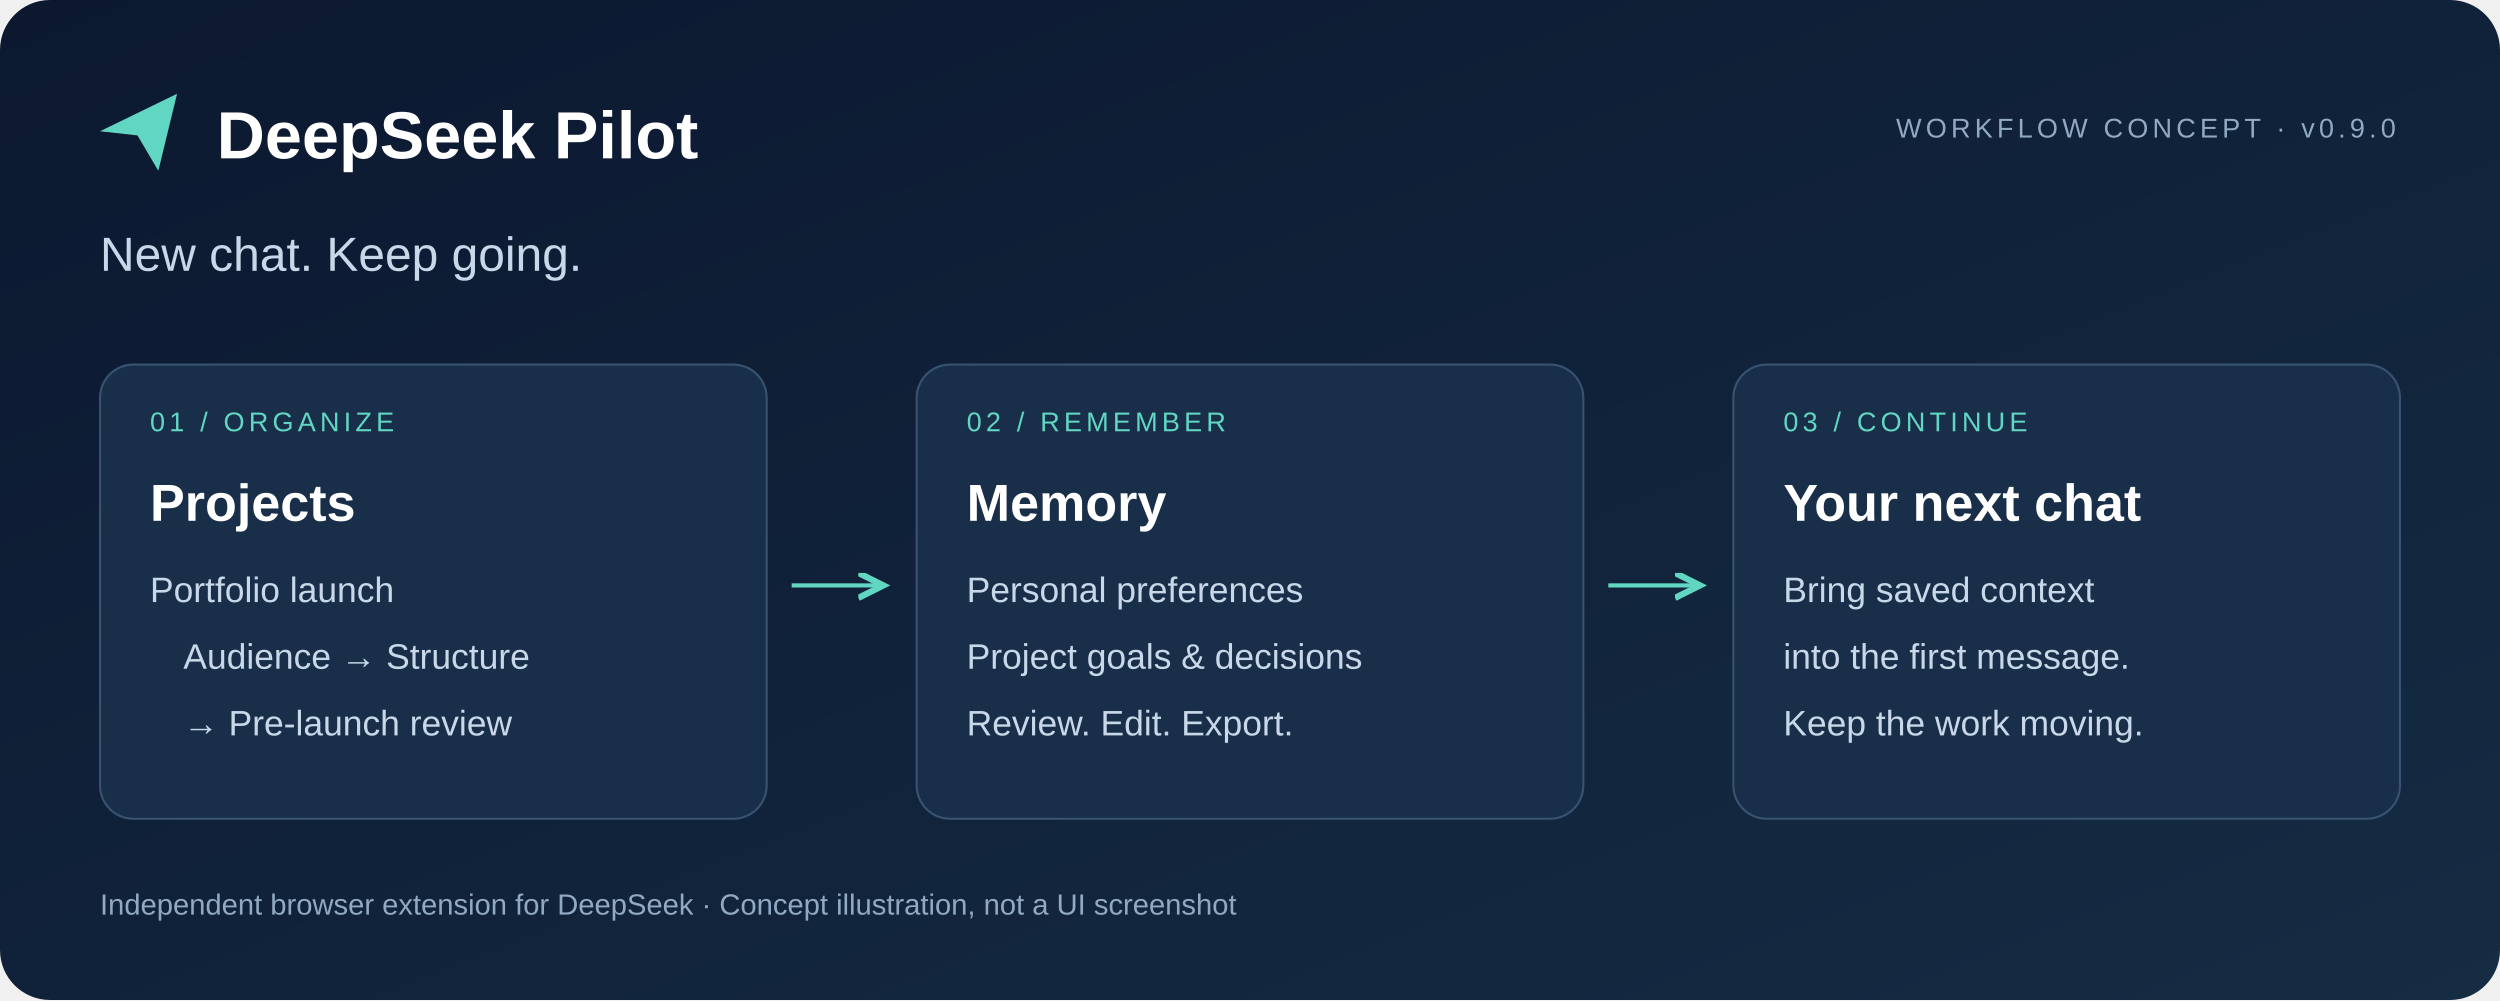
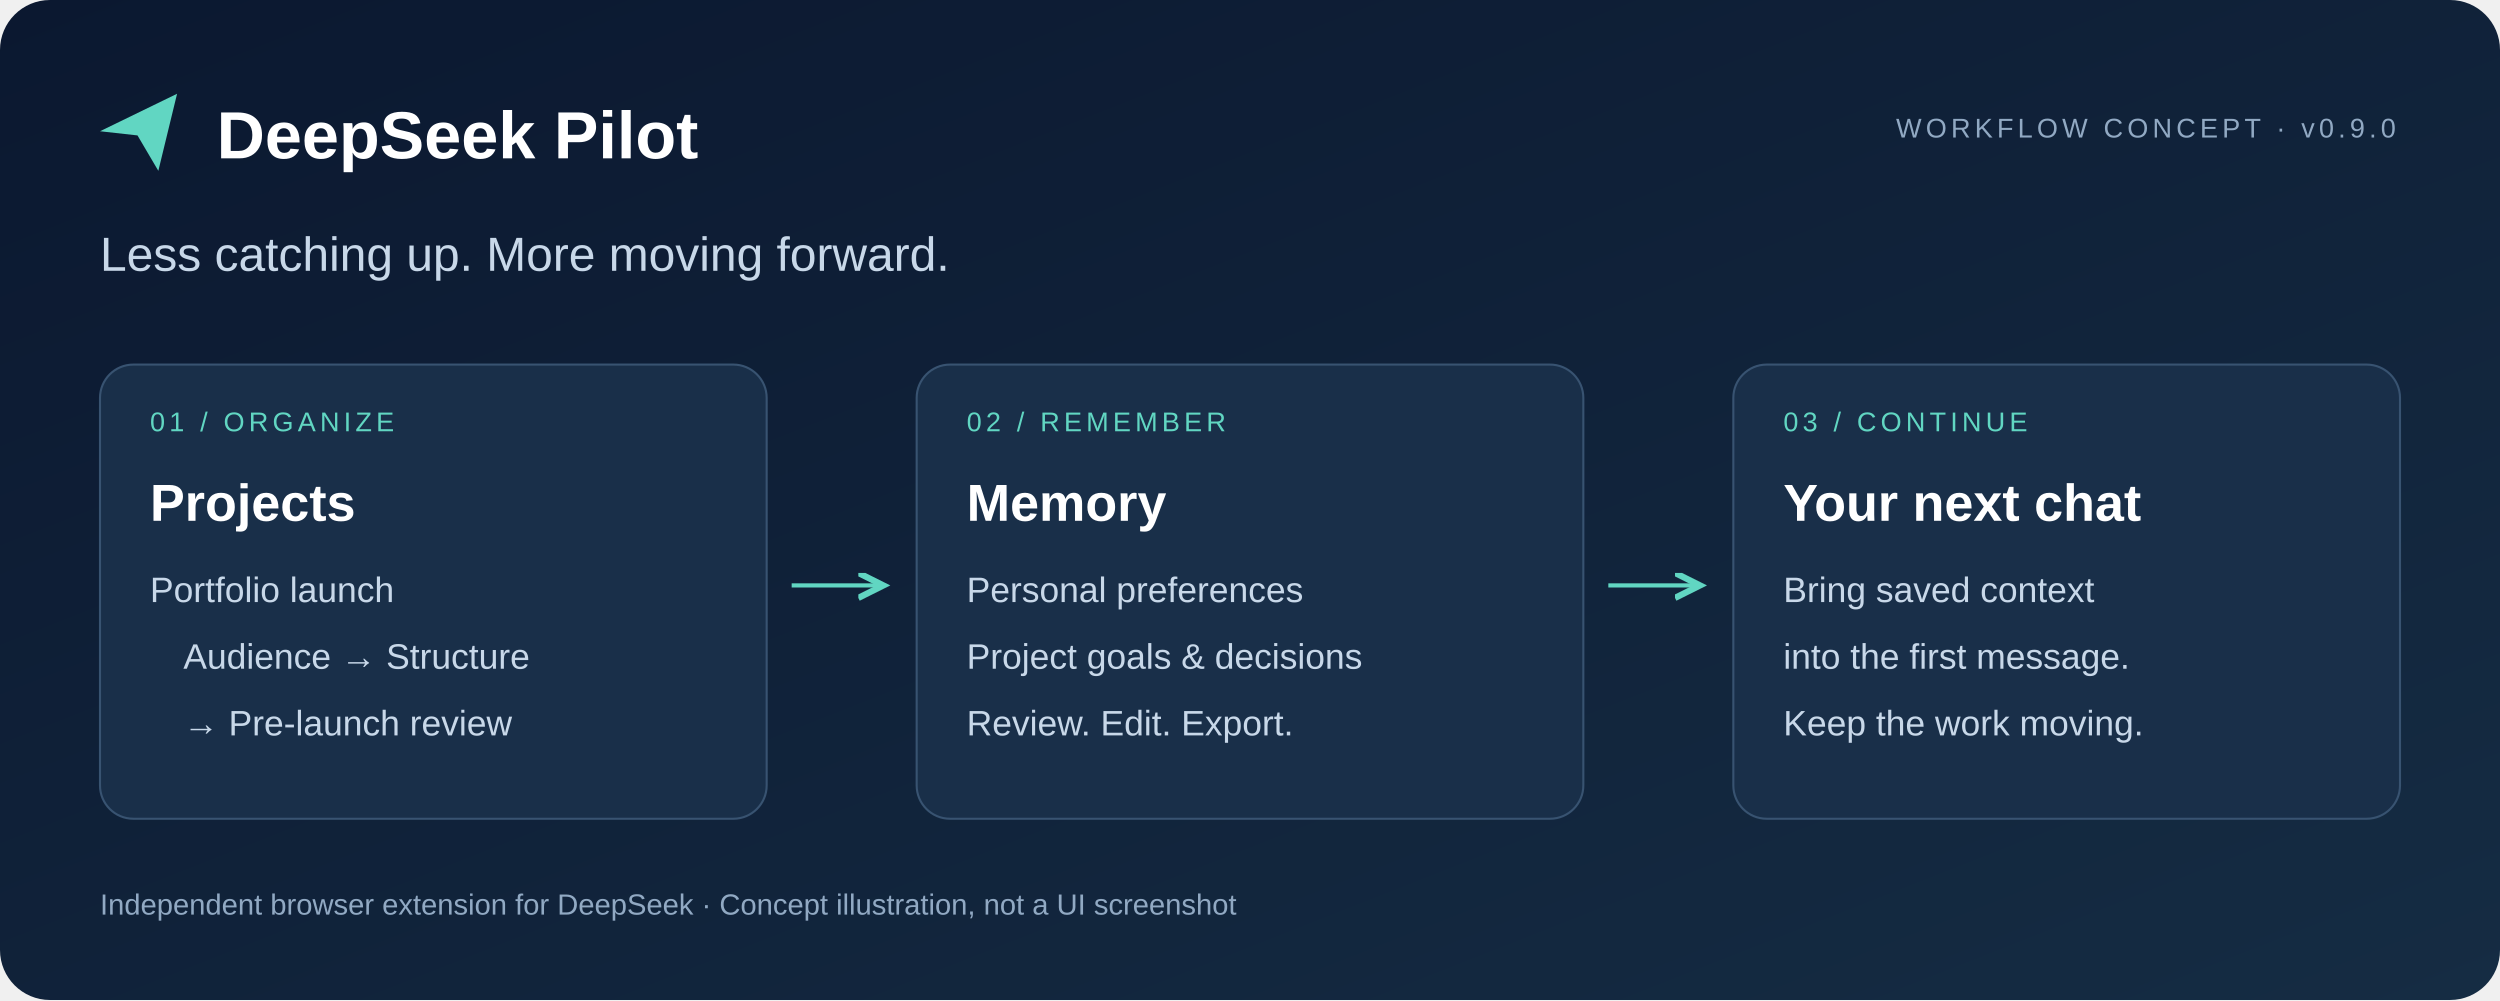
<svg xmlns="http://www.w3.org/2000/svg" width="1200" height="480" viewBox="0 0 1200 480" role="img" aria-labelledby="title desc">
  <defs>
    <linearGradient id="bg" x2="1" y2="1">
      <stop stop-color="#0b1830" />
      <stop offset="1" stop-color="#152c43" />
    </linearGradient>
    <marker id="arrow" markerWidth="8" markerHeight="8" refX="6" refY="3" orient="auto">
      <path d="M0 0L6 3L0 6" fill="none" stroke="#61d6c2" stroke-width="1.5" />
    </marker>
  </defs>
  <rect width="1200" height="480" rx="24" fill="url(#bg)" />
  <g font-family="Segoe UI,Arial,sans-serif">
    <path d="M48 63L85 45L76 82L66 65Z" fill="#61d6c2" />
    <text x="104" y="76" fill="#fff" font-size="32" font-weight="700">DeepSeek Pilot</text>
-     <text x="48" y="130" fill="#c8d8e9" font-size="23">New chat. Keep going.</text>
+     <text x="48" y="130" fill="#c8d8e9" font-size="23">Less catching up. More moving forward.</text>
    <text x="1150" y="66" text-anchor="end" fill="#91a9c3" font-size="13" letter-spacing="2">WORKFLOW CONCEPT · v0.9.0</text>
    <g fill="#192f49" stroke="#385371">
      <rect x="48" y="175" width="320" height="218" rx="16" />
      <rect x="440" y="175" width="320" height="218" rx="16" />
      <rect x="832" y="175" width="320" height="218" rx="16" />
    </g>
    <g fill="#61d6c2" font-size="13" letter-spacing="2">
      <text x="72" y="207">01 / ORGANIZE</text>
      <text x="464" y="207">02 / REMEMBER</text>
      <text x="856" y="207">03 / CONTINUE</text>
    </g>
    <g fill="#fff" font-size="25" font-weight="600">
      <text x="72" y="250">Projects</text>
      <text x="464" y="250">Memory</text>
      <text x="856" y="250">Your next chat</text>
    </g>
    <g fill="#c8d8e9" font-size="17">
      <text x="72" y="289">Portfolio launch</text>
      <text x="88" y="321">Audience → Structure</text>
      <text x="88" y="353">→ Pre-launch review</text>
      <text x="464" y="289">Personal preferences</text>
      <text x="464" y="321">Project goals &amp; decisions</text>
      <text x="464" y="353">Review. Edit. Export.</text>
      <text x="856" y="289">Bring saved context</text>
      <text x="856" y="321">into the first message.</text>
      <text x="856" y="353">Keep the work moving.</text>
    </g>
    <g fill="none" stroke="#61d6c2" stroke-width="2" marker-end="url(#arrow)">
      <path d="M380 281H424" />
      <path d="M772 281H816" />
    </g>
    <text x="48" y="439" fill="#91a9c3" font-size="14">Independent browser extension for DeepSeek · Concept illustration, not a UI screenshot</text>
  </g>
</svg>
